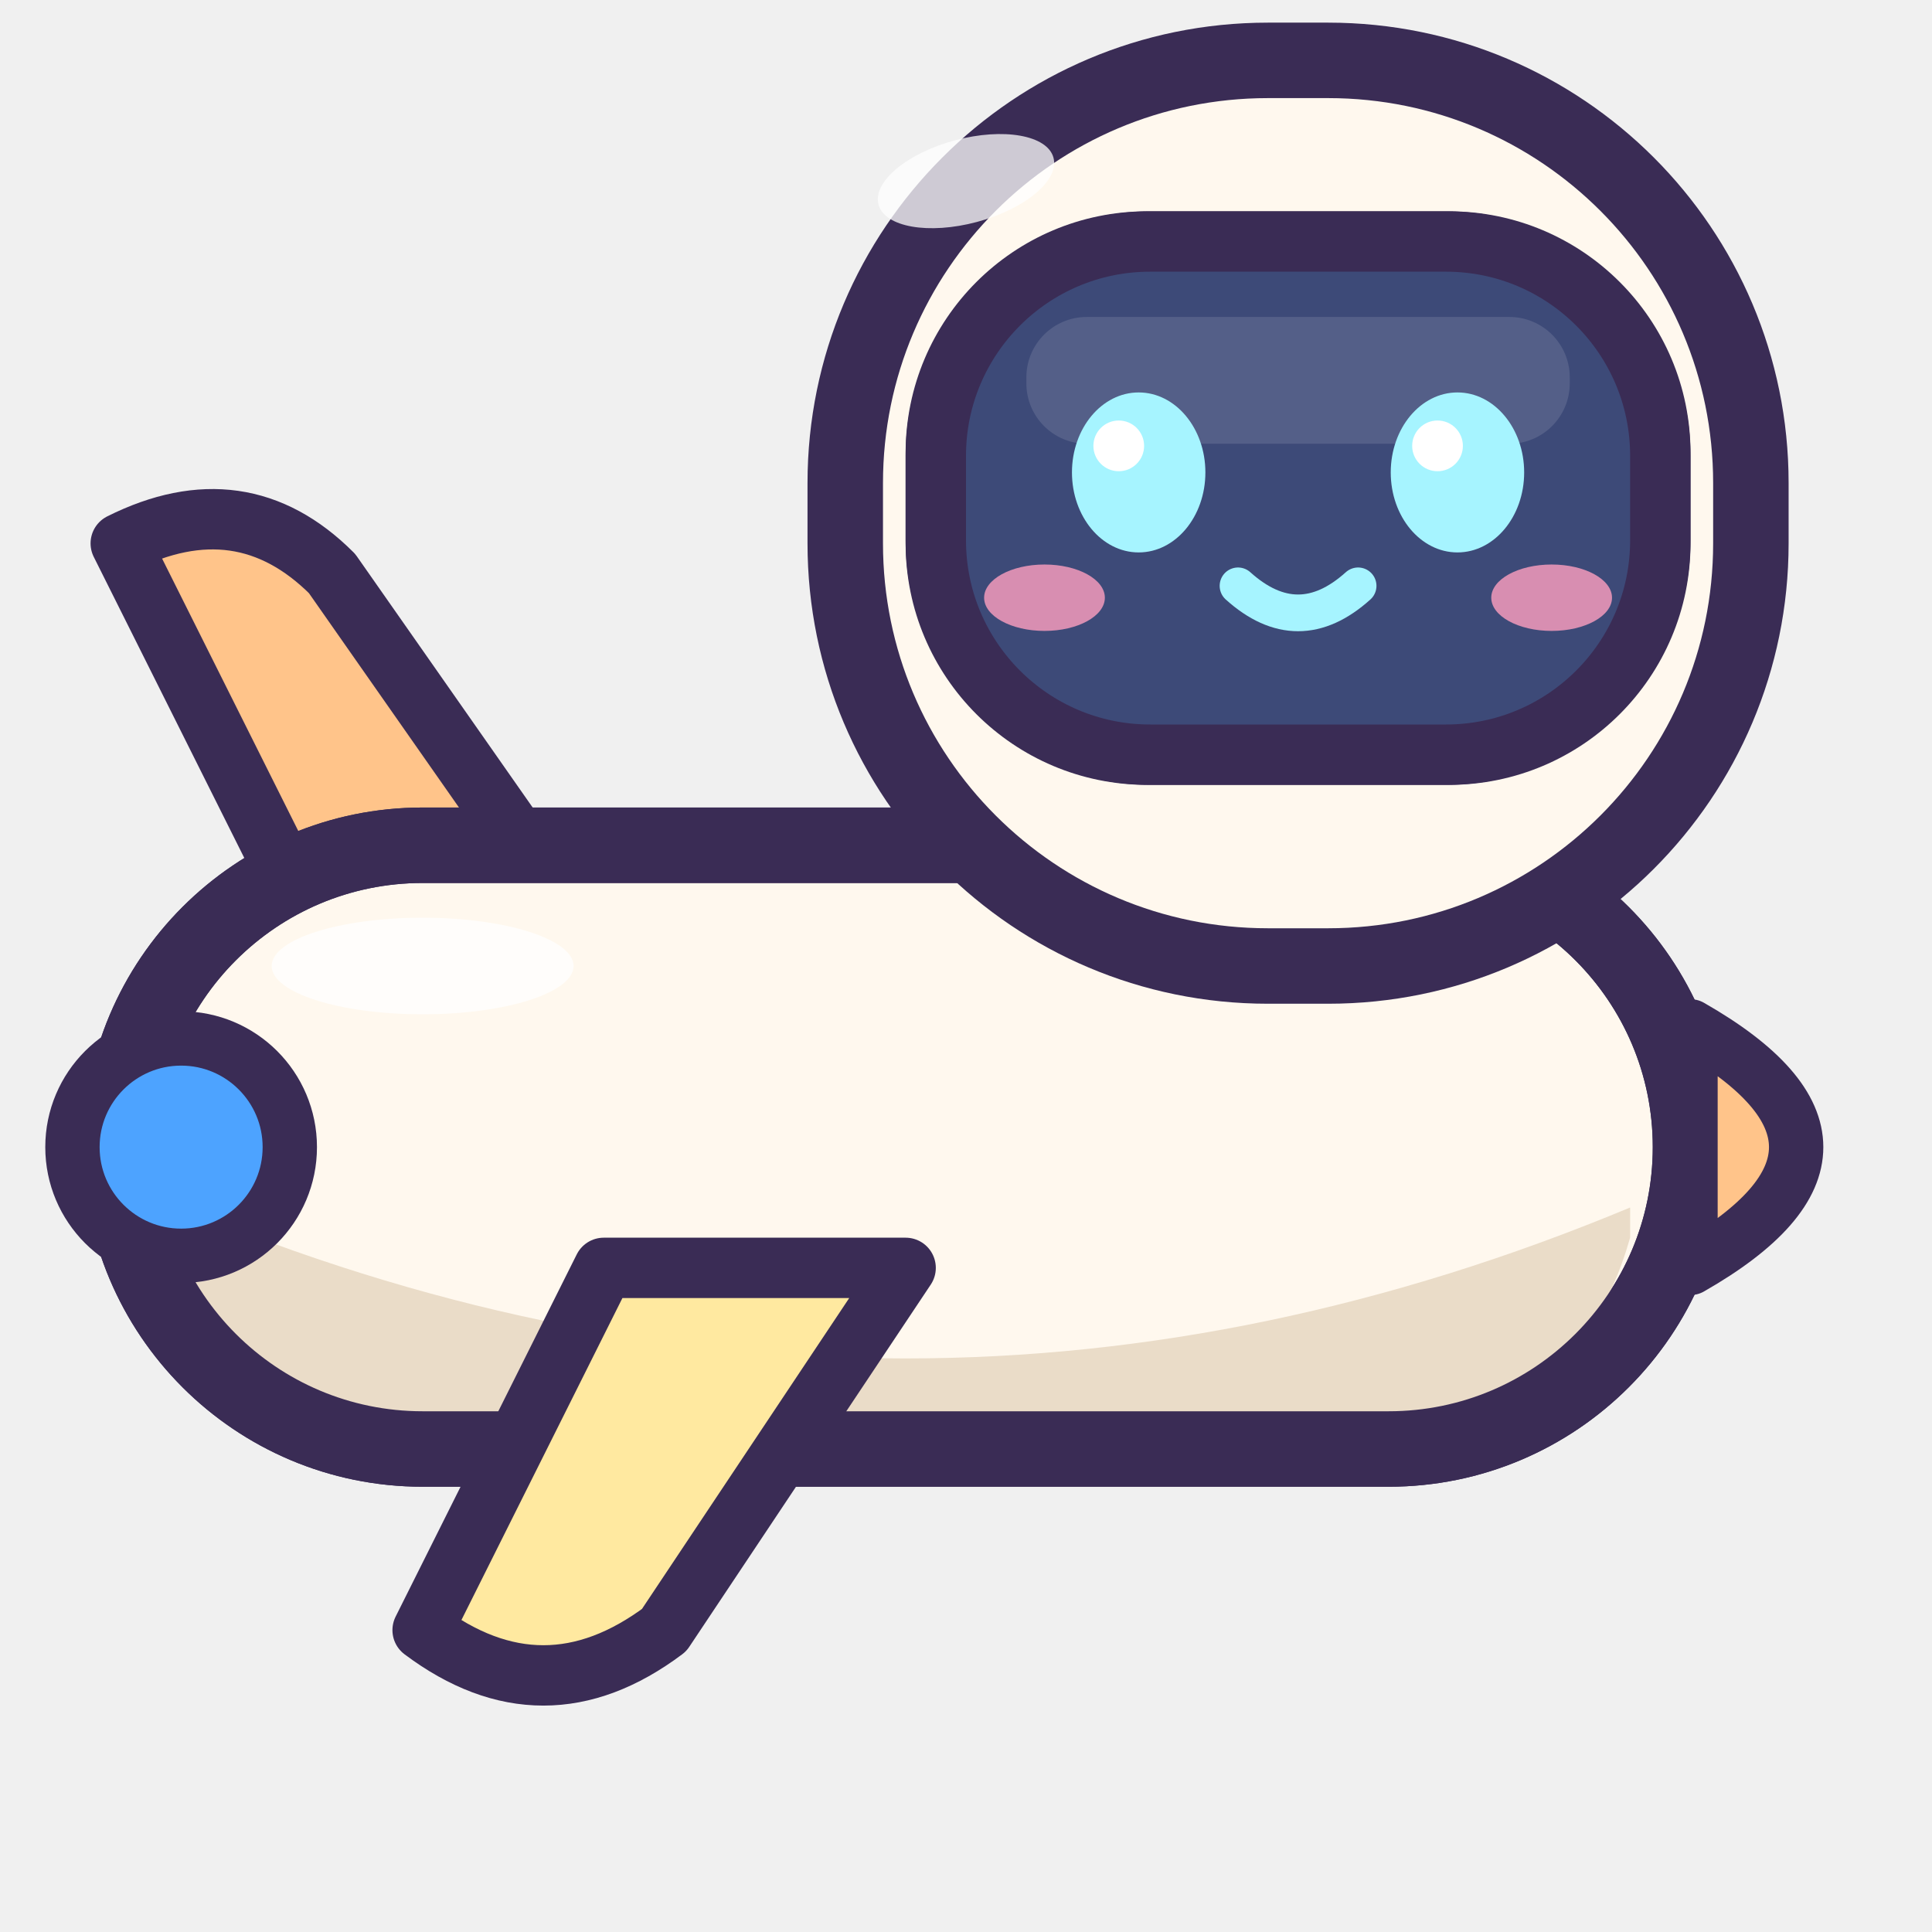
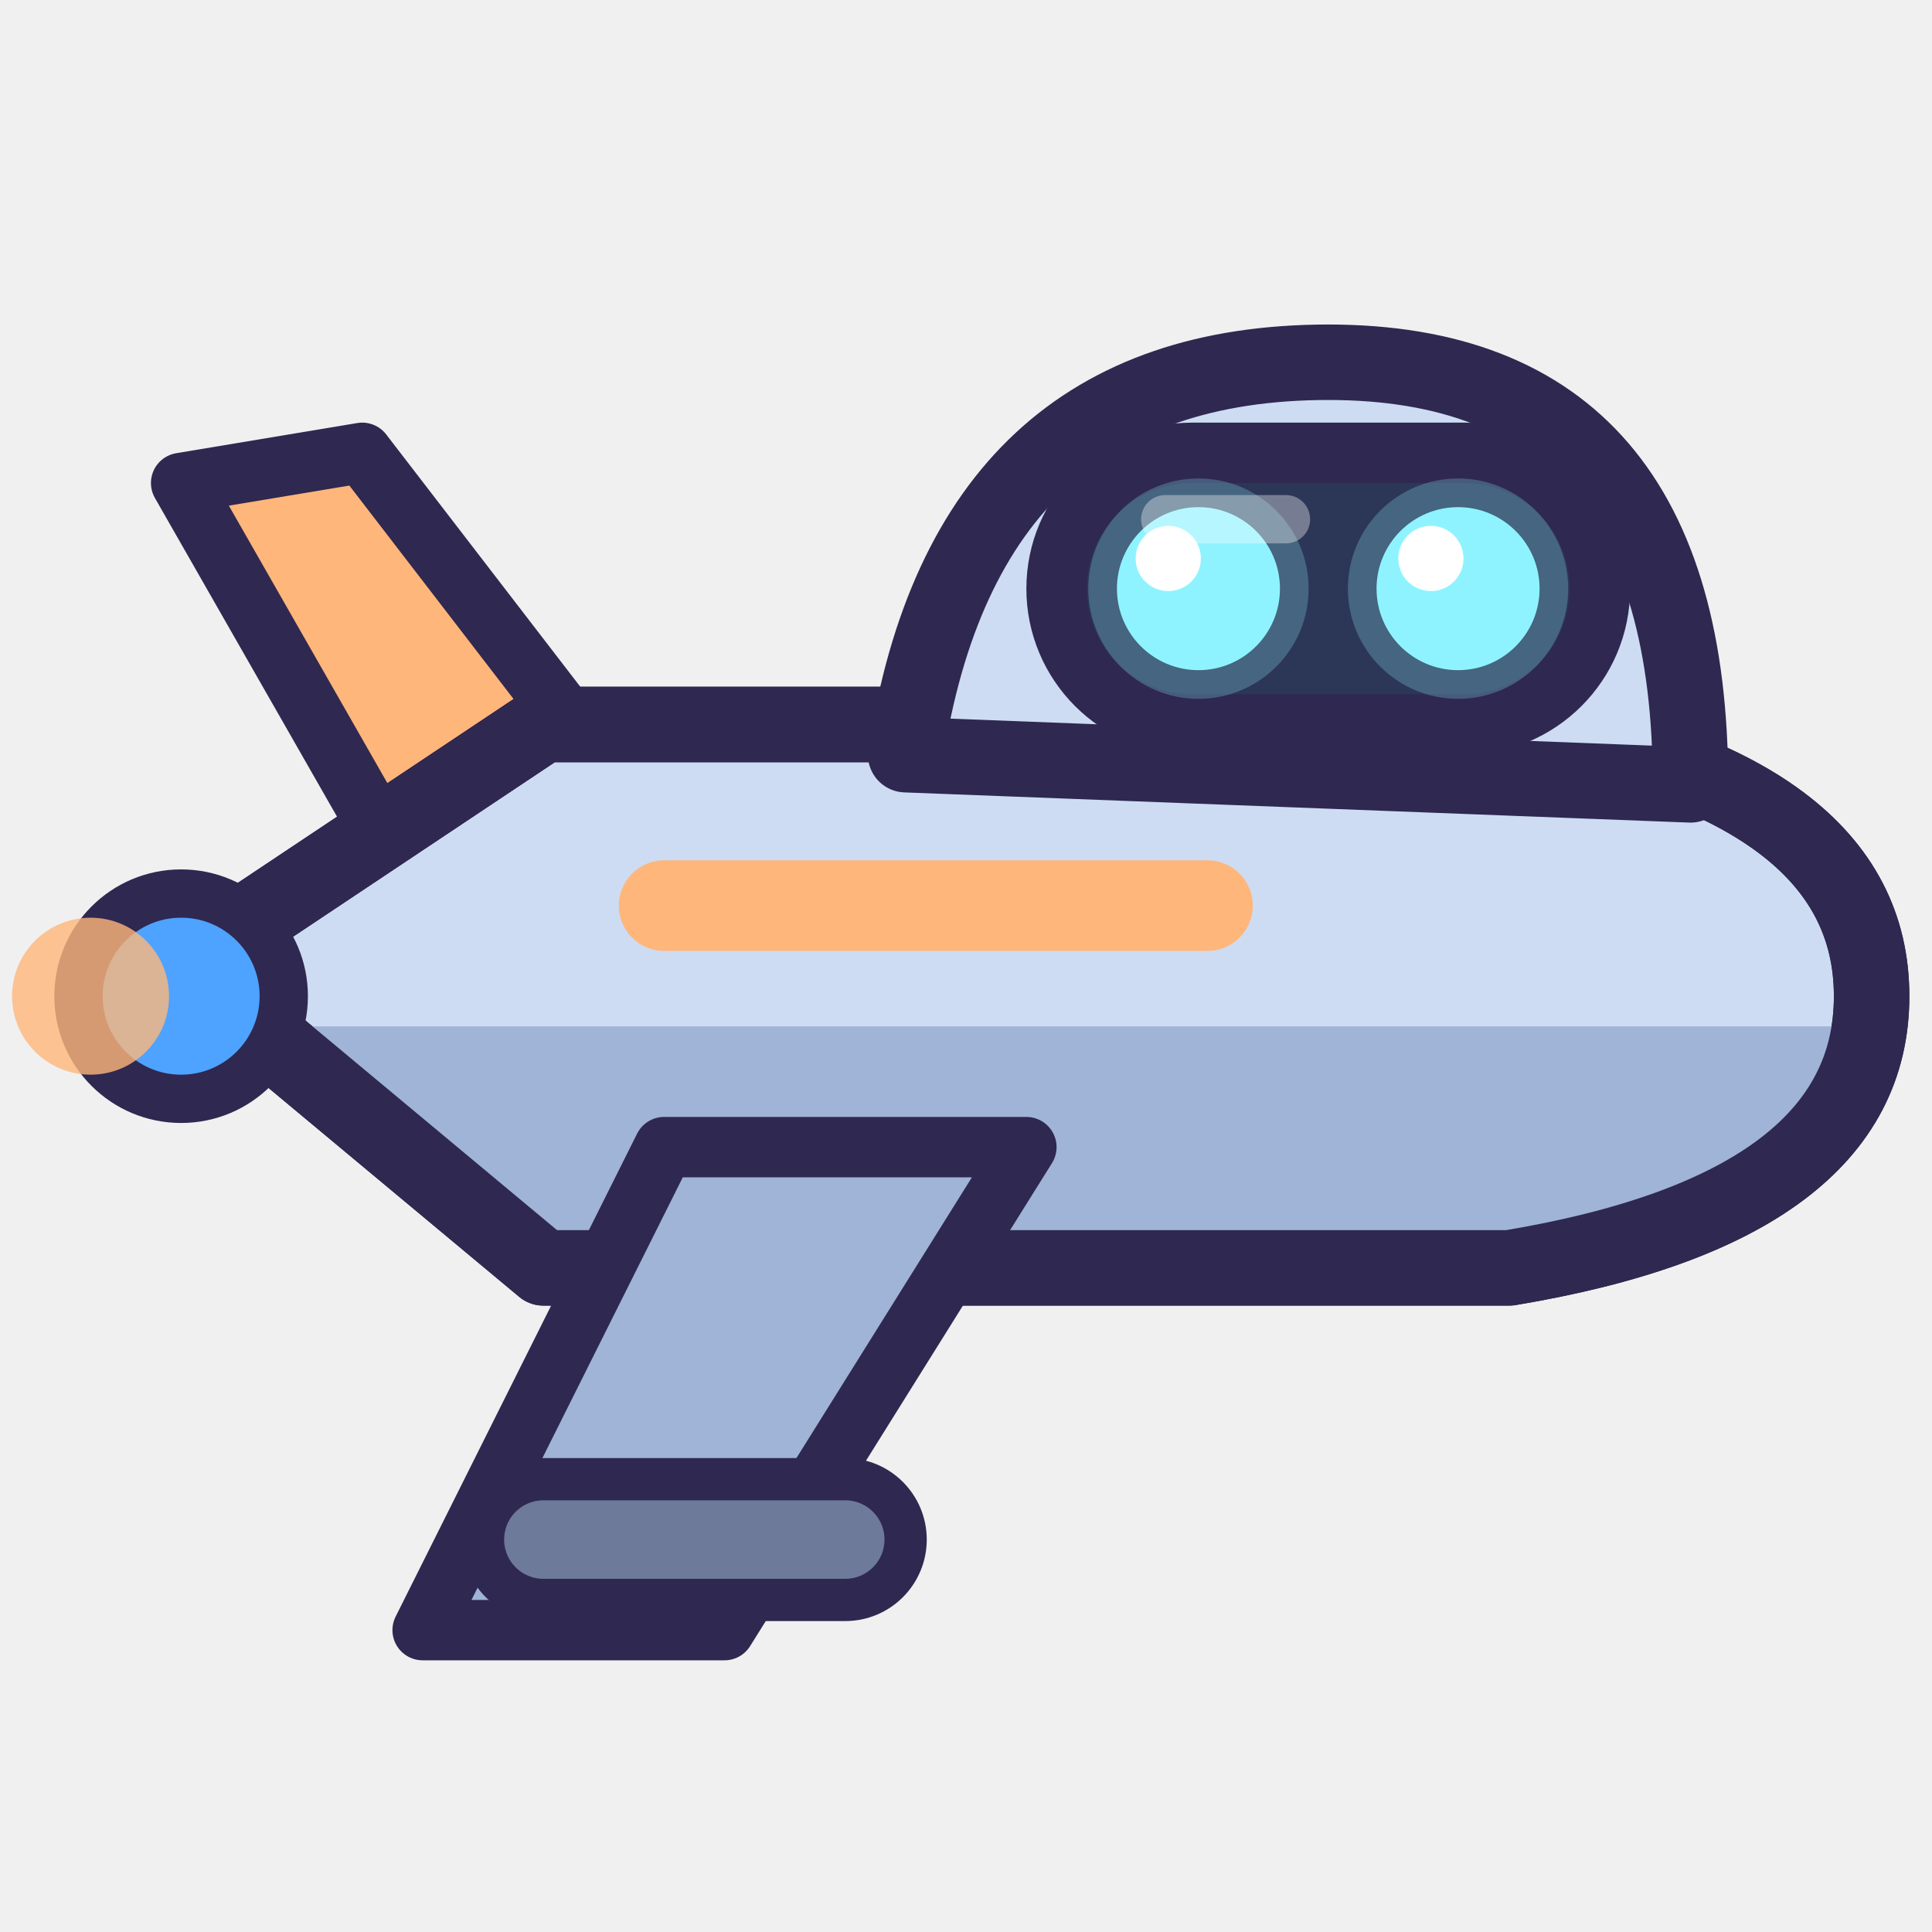
<svg xmlns="http://www.w3.org/2000/svg" viewBox="0 0 64 64">
-   <path d="M10 30 L4 18 Q8 16 11 19 L18 29 Z" fill="#ffc48a" stroke="#3a2c55" stroke-width="2" stroke-linejoin="round" stroke-linecap="round" />
-   <rect x="4" y="28" width="52" height="20" rx="10" fill="#fff8ee" stroke="#3a2c55" stroke-width="2.5" stroke-linejoin="round" stroke-linecap="round" />
-   <path d="M6 40 Q30 50 54 40 L54 41 Q52 48 44 48 L14 48 Q6 48 6 42 Z" fill="#eadcc8" />
-   <rect x="4" y="28" width="52" height="20" rx="10" fill="none" stroke="#3a2c55" stroke-width="2.5" stroke-linejoin="round" stroke-linecap="round" />
-   <path d="M20 42 L14 54 Q18 57 22 54 L30 42 Z" fill="#ffe9a0" stroke="#3a2c55" stroke-width="2" stroke-linejoin="round" stroke-linecap="round" />
-   <circle cx="6" cy="38" r="3.6" fill="#4da3ff" stroke="#3a2c55" stroke-width="1.8" stroke-linejoin="round" stroke-linecap="round" />
-   <path d="M56 34 Q63 38 56 42 Z" fill="#ffc48a" stroke="#3a2c55" stroke-width="1.8" stroke-linejoin="round" stroke-linecap="round" />
-   <rect x="28" y="2" width="30" height="30" rx="14" fill="#fff8ee" stroke="#3a2c55" stroke-width="2.5" stroke-linejoin="round" stroke-linecap="round" />
-   <rect x="31" y="8" width="24" height="17" rx="7" fill="#3d4a78" stroke="#3a2c55" stroke-width="2" stroke-linejoin="round" stroke-linecap="round" />
-   <rect x="31" y="8" width="24" height="17" rx="7.1" fill="#3d4a78" stroke="#3a2c55" stroke-width="2" stroke-linejoin="round" stroke-linecap="round" />
-   <rect x="34" y="10.5" width="18" height="4.2" rx="2.0" fill="#fff" opacity="0.12" />
-   <ellipse cx="37.72" cy="15.65" rx="2.21" ry="2.65" fill="#a6f4ff" />
-   <circle cx="37.06" cy="14.77" r="0.84" fill="#fff" />
-   <ellipse cx="48.28" cy="15.65" rx="2.21" ry="2.65" fill="#a6f4ff" />
-   <circle cx="47.62" cy="14.77" r="0.84" fill="#fff" />
-   <ellipse cx="34.6" cy="19.8" rx="2.0" ry="1.1" fill="#ff9fbf" opacity="0.8" />
-   <ellipse cx="51.4" cy="19.8" rx="2.0" ry="1.1" fill="#ff9fbf" opacity="0.8" />
-   <path d="M41.011 19.407 Q43.0 21.197 44.989 19.407" fill="none" stroke="#a6f4ff" stroke-width="1.216" stroke-linecap="round" />
-   <ellipse cx="32" cy="6" rx="3" ry="1.4" fill="#fff" opacity="0.75" transform="rotate(-15 32 6)" />
-   <ellipse cx="14" cy="32" rx="5" ry="1.6" fill="#fff" opacity="0.75" transform="rotate(0 14 32)" />
+   <path d="M14 30 L6 16 L12 15 L22 28 Z" fill="#ffb67a" stroke="#2f2850" stroke-width="2" stroke-linejoin="round" stroke-linecap="round" />
+   <path d="M6 32 L18 24 L50 24 Q62 26 62 33 Q62 40 50 42 L18 42 Z" fill="#cddcf2" stroke="#2f2850" stroke-width="2.5" stroke-linejoin="round" stroke-linecap="round" />
+   <path d="M7 34 L61 34 Q60 40 50 42 L18 42 Z" fill="#9fb4d6" />
+   <path d="M6 32 L18 24 L50 24 Q62 26 62 33 Q62 40 50 42 L18 42 Z" fill="none" stroke="#2f2850" stroke-width="2.5" stroke-linejoin="round" stroke-linecap="round" />
+   <path d="M22 38 L14 54 L24 54 L34 38 Z" fill="#9fb4d6" stroke="#2f2850" stroke-width="2" stroke-linejoin="round" stroke-linecap="round" />
+   <rect x="16" y="49" width="14" height="4" rx="2" fill="#6d7a99" stroke="#2f2850" stroke-width="1.4" stroke-linejoin="round" stroke-linecap="round" />
+   <circle cx="6" cy="33" r="3.4" fill="#4da3ff" stroke="#2f2850" stroke-width="1.6" stroke-linejoin="round" stroke-linecap="round" />
+   <circle cx="3" cy="33" r="2.6" fill="#ffb67a" opacity="0.8" />
+   <path d="M30 25 Q32 12 44 12 Q56 12 56 26 Z" fill="#cddcf2" stroke="#2f2850" stroke-width="2.5" stroke-linejoin="round" stroke-linecap="round" />
+   <rect x="35" y="15" width="18" height="9" rx="4.5" fill="#2c3656" />
+   <rect x="35" y="15" width="18" height="9" rx="4.5" fill="#2c3656" stroke="#2f2850" stroke-width="2" stroke-linejoin="round" stroke-linecap="round" />
+   <circle cx="39.7" cy="19.5" r="3.65" fill="#8ff3ff" opacity="0.25" />
+   <circle cx="39.7" cy="19.5" r="2.70" fill="#8ff3ff" />
+   <circle cx="38.7" cy="18.5" r="1.08" fill="#fff" />
+   <circle cx="48.3" cy="19.5" r="3.65" fill="#8ff3ff" opacity="0.25" />
+   <circle cx="48.3" cy="19.5" r="2.70" fill="#8ff3ff" />
+   <circle cx="47.4" cy="18.5" r="1.08" fill="#fff" />
+   <path d="M38.6 17.2 L42.6 17.2" stroke="#fff" stroke-width="1.6" stroke-linecap="round" opacity="0.35" />
+   <path d="M22 30 L40 30" stroke="#ffb67a" stroke-width="3" stroke-linecap="round" />
</svg>
